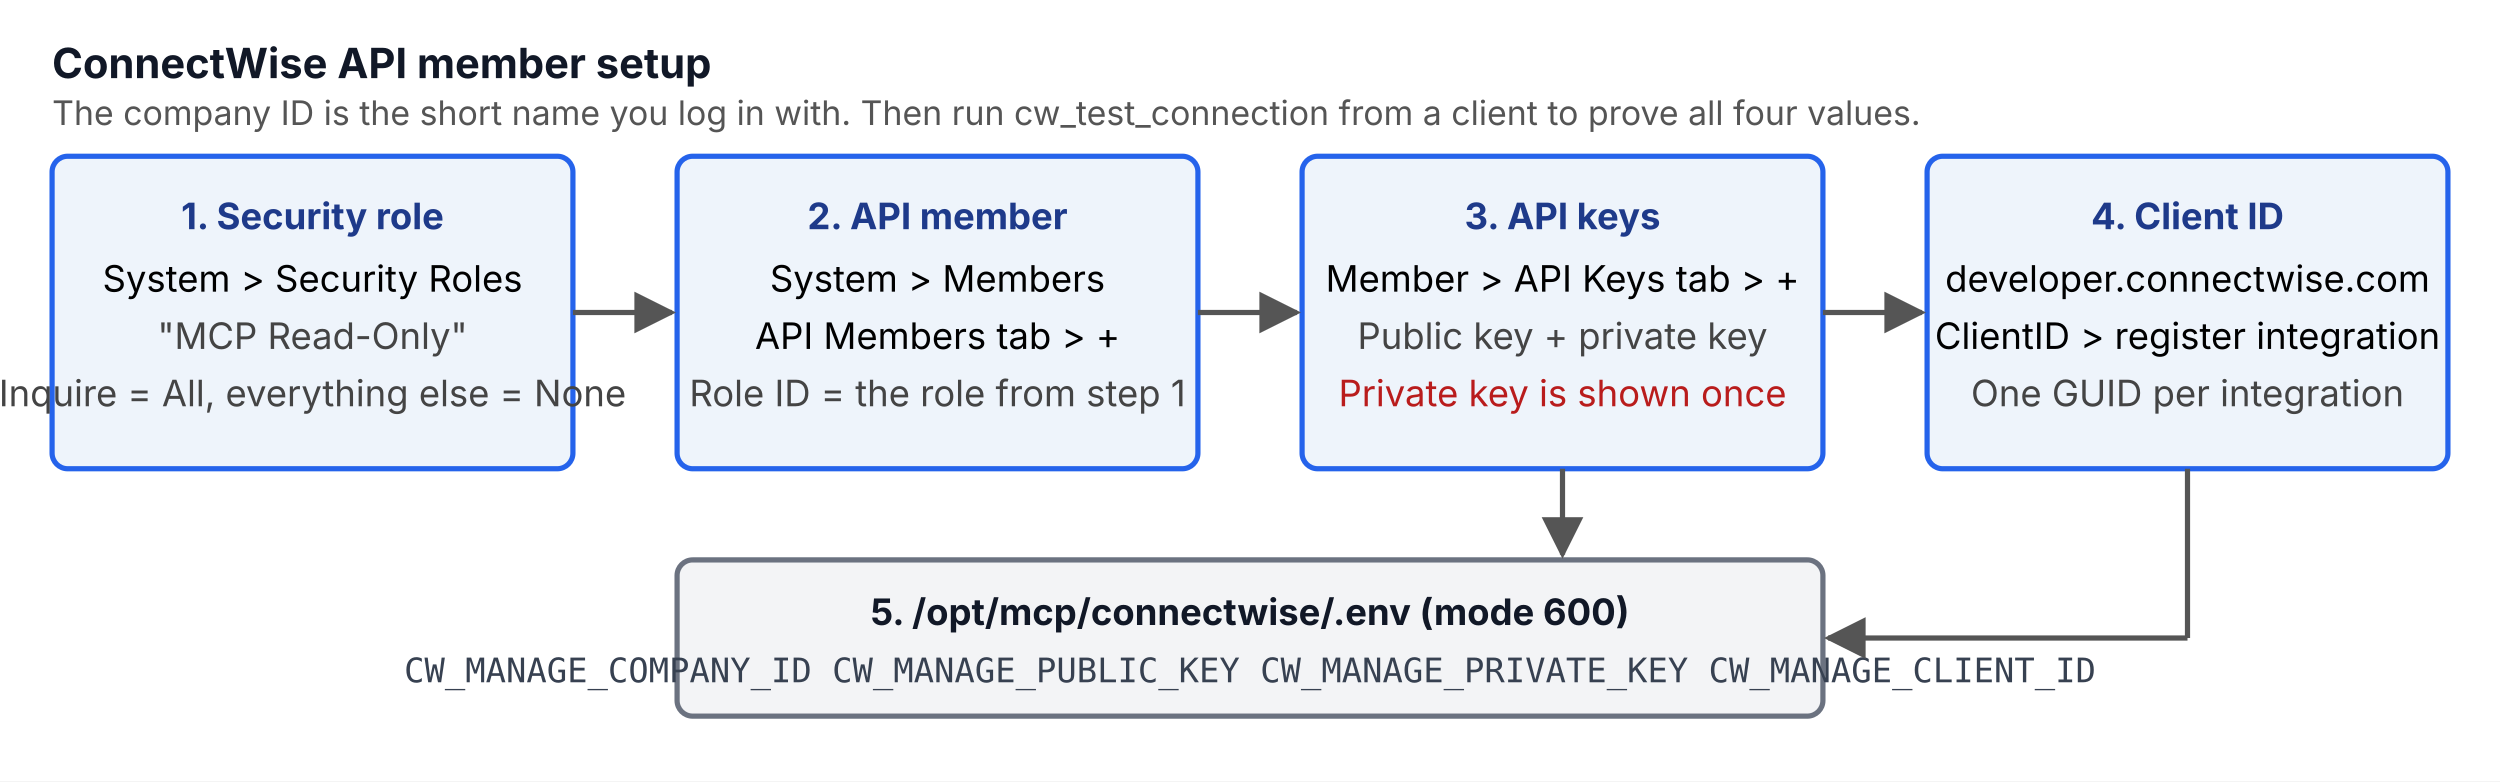
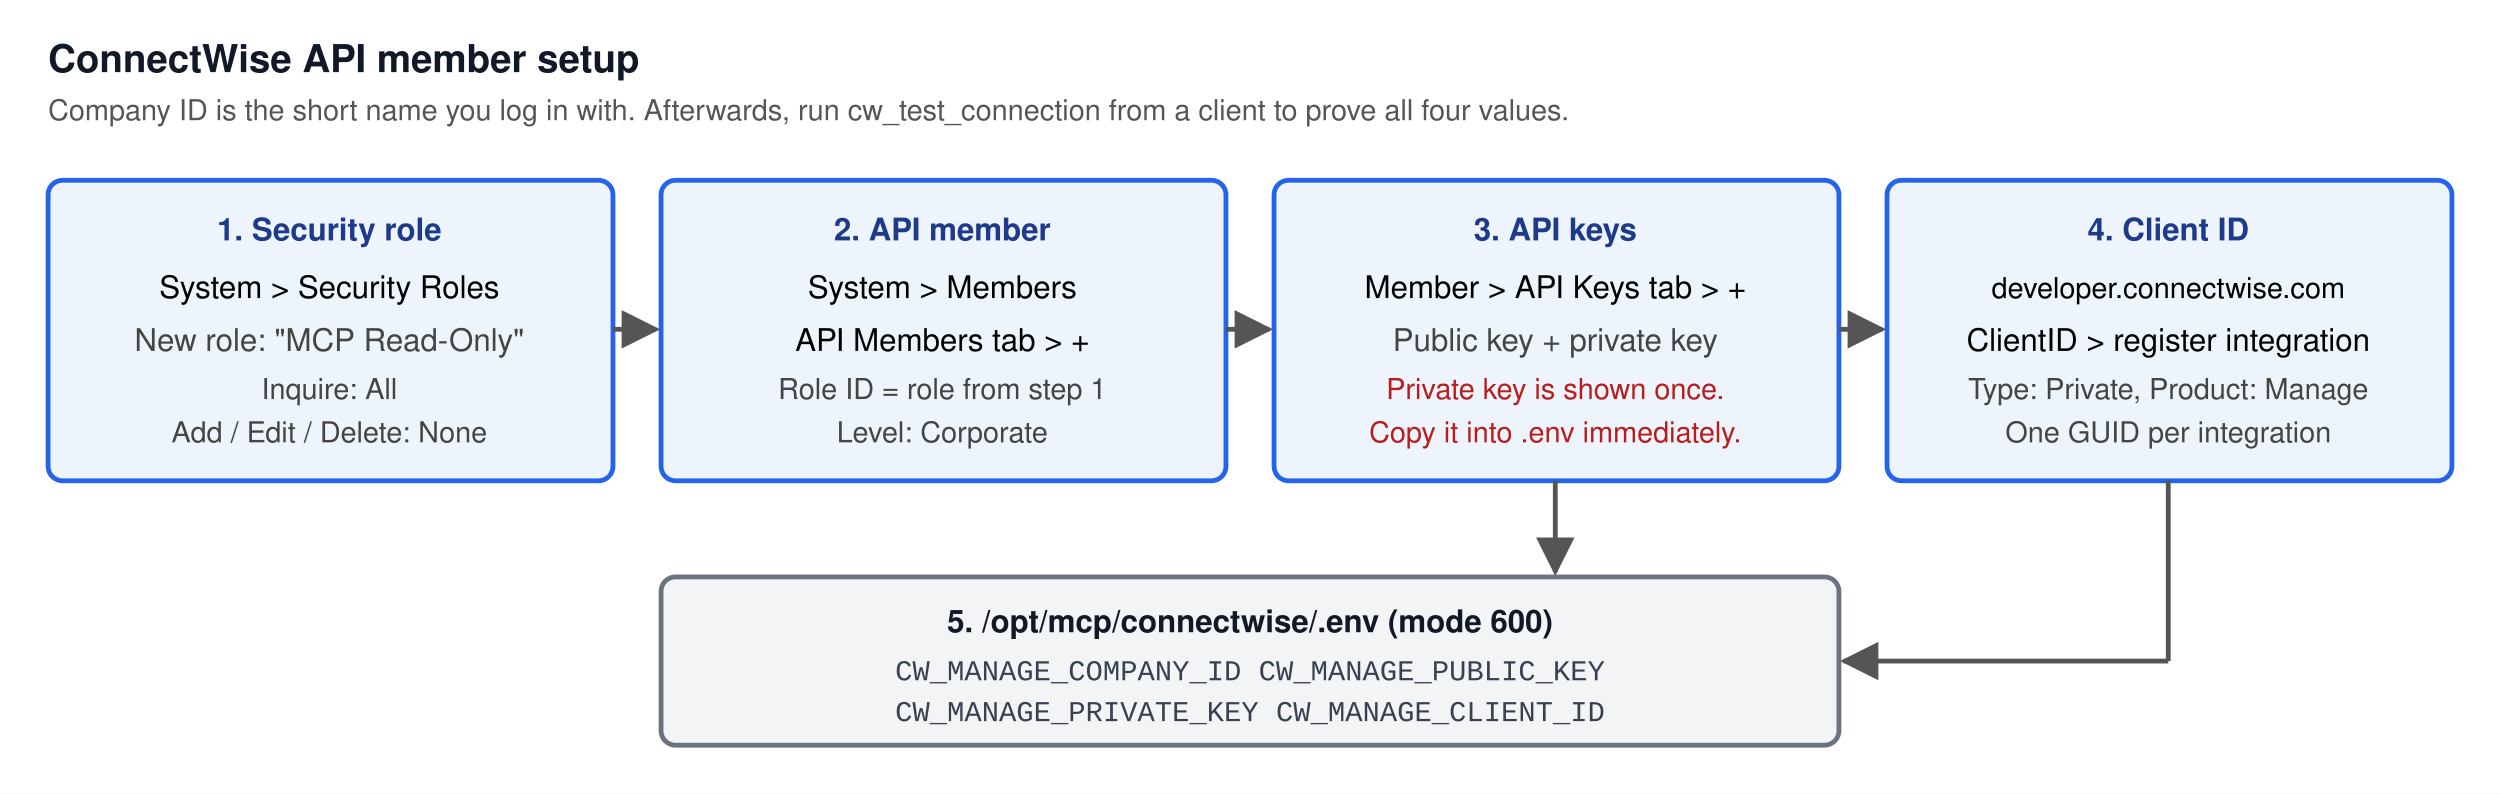
- <svg xmlns="http://www.w3.org/2000/svg" width="960" height="300" viewBox="0 0 960 300" font-family="system-ui, -apple-system, 'Segoe UI', sans-serif" font-size="14">
+ <svg xmlns="http://www.w3.org/2000/svg" width="1040" height="330" viewBox="0 0 1040 330" font-family="system-ui, -apple-system, 'Segoe UI', Helvetica, Arial, sans-serif" font-size="13">
  <defs>
    <marker id="arrow" viewBox="0 0 10 10" refX="9" refY="5" markerWidth="8" markerHeight="8" orient="auto-start-reverse">
      <path d="M 0 0 L 10 5 L 0 10 z" fill="#555" />
    </marker>
  </defs>
-   <rect width="960" height="300" fill="#ffffff" />
-   <rect x="20" y="60" width="200" height="120" rx="6" fill="#eef4fb" stroke="#2563eb" stroke-width="2" />
-   <text x="120" y="88" text-anchor="middle" font-weight="700" fill="#1e3a8a">1. Security role</text>
-   <text x="120" y="112" text-anchor="middle">System &gt; Security Roles</text>
-   <text x="120" y="134" text-anchor="middle" fill="#444">"MCP Read-Only"</text>
-   <text x="120" y="156" text-anchor="middle" fill="#444">Inquire = All, everything else = None</text>
-   <rect x="260" y="60" width="200" height="120" rx="6" fill="#eef4fb" stroke="#2563eb" stroke-width="2" />
-   <text x="360" y="88" text-anchor="middle" font-weight="700" fill="#1e3a8a">2. API member</text>
-   <text x="360" y="112" text-anchor="middle">System &gt; Members</text>
-   <text x="360" y="134" text-anchor="middle">API Members tab &gt; +</text>
-   <text x="360" y="156" text-anchor="middle" fill="#444">Role ID = the role from step 1</text>
-   <rect x="500" y="60" width="200" height="120" rx="6" fill="#eef4fb" stroke="#2563eb" stroke-width="2" />
-   <text x="600" y="88" text-anchor="middle" font-weight="700" fill="#1e3a8a">3. API keys</text>
-   <text x="600" y="112" text-anchor="middle">Member &gt; API Keys tab &gt; +</text>
-   <text x="600" y="134" text-anchor="middle" fill="#444">Public key + private key</text>
-   <text x="600" y="156" text-anchor="middle" fill="#b91c1c">Private key is shown once</text>
-   <rect x="740" y="60" width="200" height="120" rx="6" fill="#eef4fb" stroke="#2563eb" stroke-width="2" />
-   <text x="840" y="88" text-anchor="middle" font-weight="700" fill="#1e3a8a">4. Client ID</text>
-   <text x="840" y="112" text-anchor="middle">developer.connectwise.com</text>
-   <text x="840" y="134" text-anchor="middle">ClientID &gt; register integration</text>
-   <text x="840" y="156" text-anchor="middle" fill="#444">One GUID per integration</text>
-   <line x1="220" y1="120" x2="258" y2="120" stroke="#555" stroke-width="2" marker-end="url(#arrow)" />
-   <line x1="460" y1="120" x2="498" y2="120" stroke="#555" stroke-width="2" marker-end="url(#arrow)" />
-   <line x1="700" y1="120" x2="738" y2="120" stroke="#555" stroke-width="2" marker-end="url(#arrow)" />
-   <rect x="260" y="215" width="440" height="60" rx="6" fill="#f3f4f6" stroke="#6b7280" stroke-width="2" />
-   <text x="480" y="240" text-anchor="middle" font-weight="700" fill="#111827">5. /opt/mcp/connectwise/.env  (mode 600)</text>
-   <text x="480" y="262" text-anchor="middle" font-family="ui-monospace, Consolas, monospace" font-size="13" fill="#374151">CW_MANAGE_COMPANY_ID  CW_MANAGE_PUBLIC_KEY  CW_MANAGE_PRIVATE_KEY  CW_MANAGE_CLIENT_ID</text>
-   <line x1="600" y1="180" x2="600" y2="213" stroke="#555" stroke-width="2" marker-end="url(#arrow)" />
-   <line x1="840" y1="180" x2="840" y2="245" stroke="#555" stroke-width="2" />
-   <line x1="840" y1="245" x2="702" y2="245" stroke="#555" stroke-width="2" marker-end="url(#arrow)" />
+   <rect width="1040" height="330" fill="#ffffff" />
  <text x="20" y="30" font-size="16" font-weight="700" fill="#111827">ConnectWise API member setup</text>
-   <text x="20" y="48" font-size="13" fill="#555">The company ID is the short name you log in with. Then run cw_test_connection from a client to prove all four values.</text>
+   <text x="20" y="50" font-size="12" fill="#555">Company ID is the short name you log in with. Afterwards, run cw_test_connection from a client to prove all four values.</text>
+   <rect x="20" y="75" width="235" height="125" rx="6" fill="#eef4fb" stroke="#2563eb" stroke-width="2" />
+   <text x="137" y="100" text-anchor="middle" font-weight="700" fill="#1e3a8a">1. Security role</text>
+   <text x="137" y="124" text-anchor="middle">System &gt; Security Roles</text>
+   <text x="137" y="146" text-anchor="middle" fill="#444">New role: "MCP Read-Only"</text>
+   <text x="137" y="166" text-anchor="middle" fill="#444" font-size="12">Inquire: All</text>
+   <text x="137" y="184" text-anchor="middle" fill="#444" font-size="12">Add / Edit / Delete: None</text>
+   <rect x="275" y="75" width="235" height="125" rx="6" fill="#eef4fb" stroke="#2563eb" stroke-width="2" />
+   <text x="392" y="100" text-anchor="middle" font-weight="700" fill="#1e3a8a">2. API member</text>
+   <text x="392" y="124" text-anchor="middle">System &gt; Members</text>
+   <text x="392" y="146" text-anchor="middle">API Members tab &gt; +</text>
+   <text x="392" y="166" text-anchor="middle" fill="#444" font-size="12">Role ID = role from step 1</text>
+   <text x="392" y="184" text-anchor="middle" fill="#444" font-size="12">Level: Corporate</text>
+   <rect x="530" y="75" width="235" height="125" rx="6" fill="#eef4fb" stroke="#2563eb" stroke-width="2" />
+   <text x="647" y="100" text-anchor="middle" font-weight="700" fill="#1e3a8a">3. API keys</text>
+   <text x="647" y="124" text-anchor="middle">Member &gt; API Keys tab &gt; +</text>
+   <text x="647" y="146" text-anchor="middle" fill="#444">Public key + private key</text>
+   <text x="647" y="166" text-anchor="middle" fill="#b91c1c" font-size="12">Private key is shown once.</text>
+   <text x="647" y="184" text-anchor="middle" fill="#b91c1c" font-size="12">Copy it into .env immediately.</text>
+   <rect x="785" y="75" width="235" height="125" rx="6" fill="#eef4fb" stroke="#2563eb" stroke-width="2" />
+   <text x="902" y="100" text-anchor="middle" font-weight="700" fill="#1e3a8a">4. Client ID</text>
+   <text x="902" y="124" text-anchor="middle" font-size="12">developer.connectwise.com</text>
+   <text x="902" y="146" text-anchor="middle">ClientID &gt; register integration</text>
+   <text x="902" y="166" text-anchor="middle" fill="#444" font-size="12">Type: Private, Product: Manage</text>
+   <text x="902" y="184" text-anchor="middle" fill="#444" font-size="12">One GUID per integration</text>
+   <line x1="255" y1="137" x2="273" y2="137" stroke="#555" stroke-width="2" marker-end="url(#arrow)" />
+   <line x1="510" y1="137" x2="528" y2="137" stroke="#555" stroke-width="2" marker-end="url(#arrow)" />
+   <line x1="765" y1="137" x2="783" y2="137" stroke="#555" stroke-width="2" marker-end="url(#arrow)" />
+   <rect x="275" y="240" width="490" height="70" rx="6" fill="#f3f4f6" stroke="#6b7280" stroke-width="2" />
+   <text x="520" y="263" text-anchor="middle" font-weight="700" fill="#111827">5. /opt/mcp/connectwise/.env  (mode 600)</text>
+   <text x="520" y="283" text-anchor="middle" font-family="ui-monospace, Consolas, 'Courier New', monospace" font-size="12" fill="#374151">CW_MANAGE_COMPANY_ID   CW_MANAGE_PUBLIC_KEY</text>
+   <text x="520" y="300" text-anchor="middle" font-family="ui-monospace, Consolas, 'Courier New', monospace" font-size="12" fill="#374151">CW_MANAGE_PRIVATE_KEY  CW_MANAGE_CLIENT_ID</text>
+   <line x1="647" y1="200" x2="647" y2="238" stroke="#555" stroke-width="2" marker-end="url(#arrow)" />
+   <line x1="902" y1="200" x2="902" y2="275" stroke="#555" stroke-width="2" />
+   <line x1="902" y1="275" x2="767" y2="275" stroke="#555" stroke-width="2" marker-end="url(#arrow)" />
</svg>
